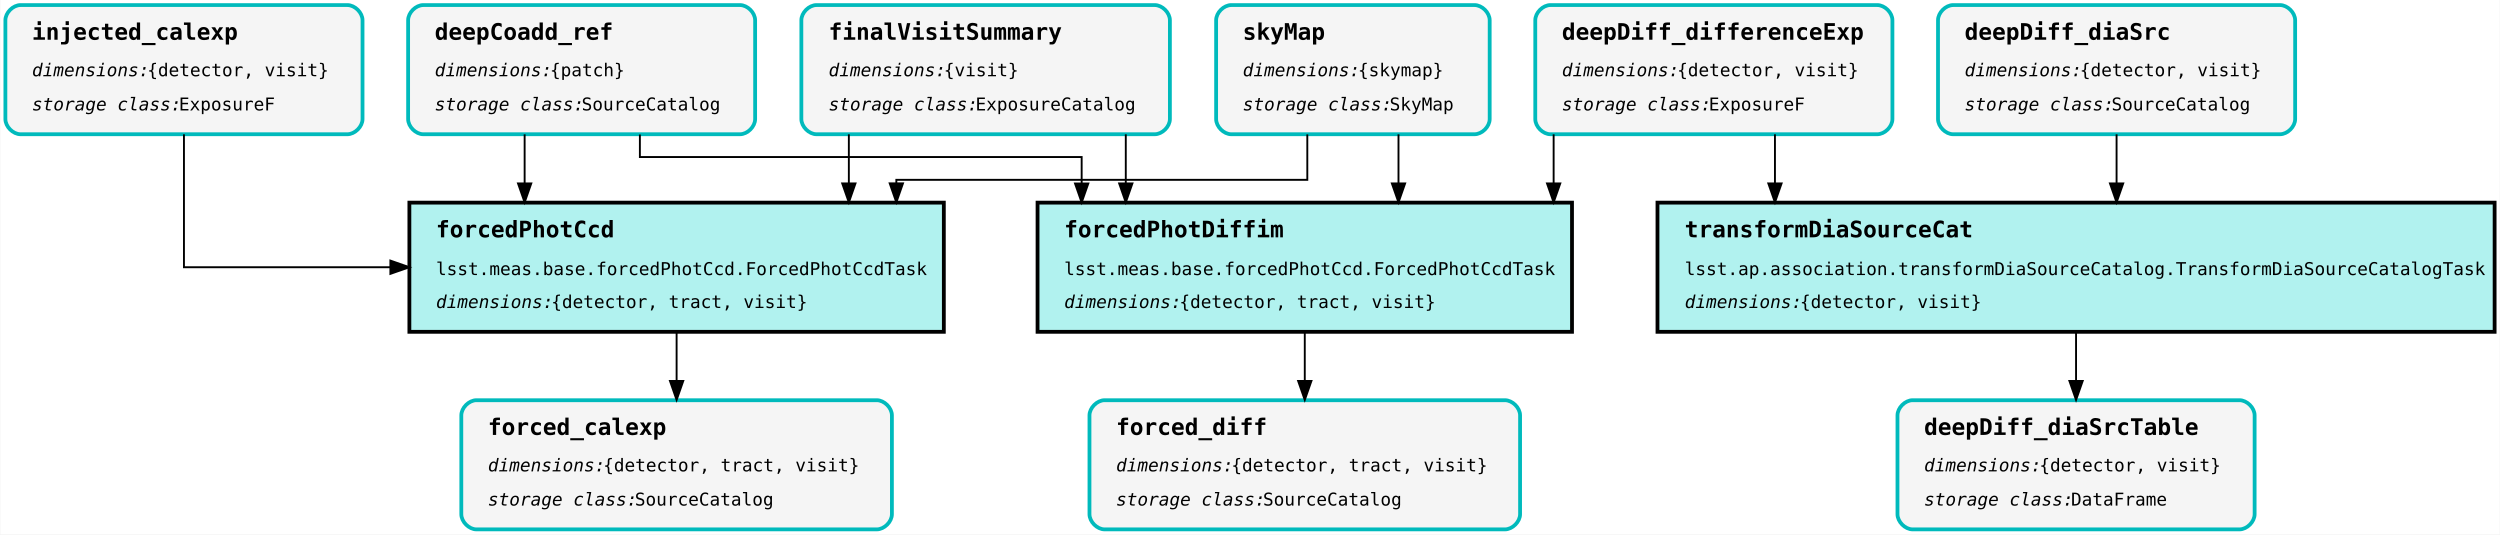
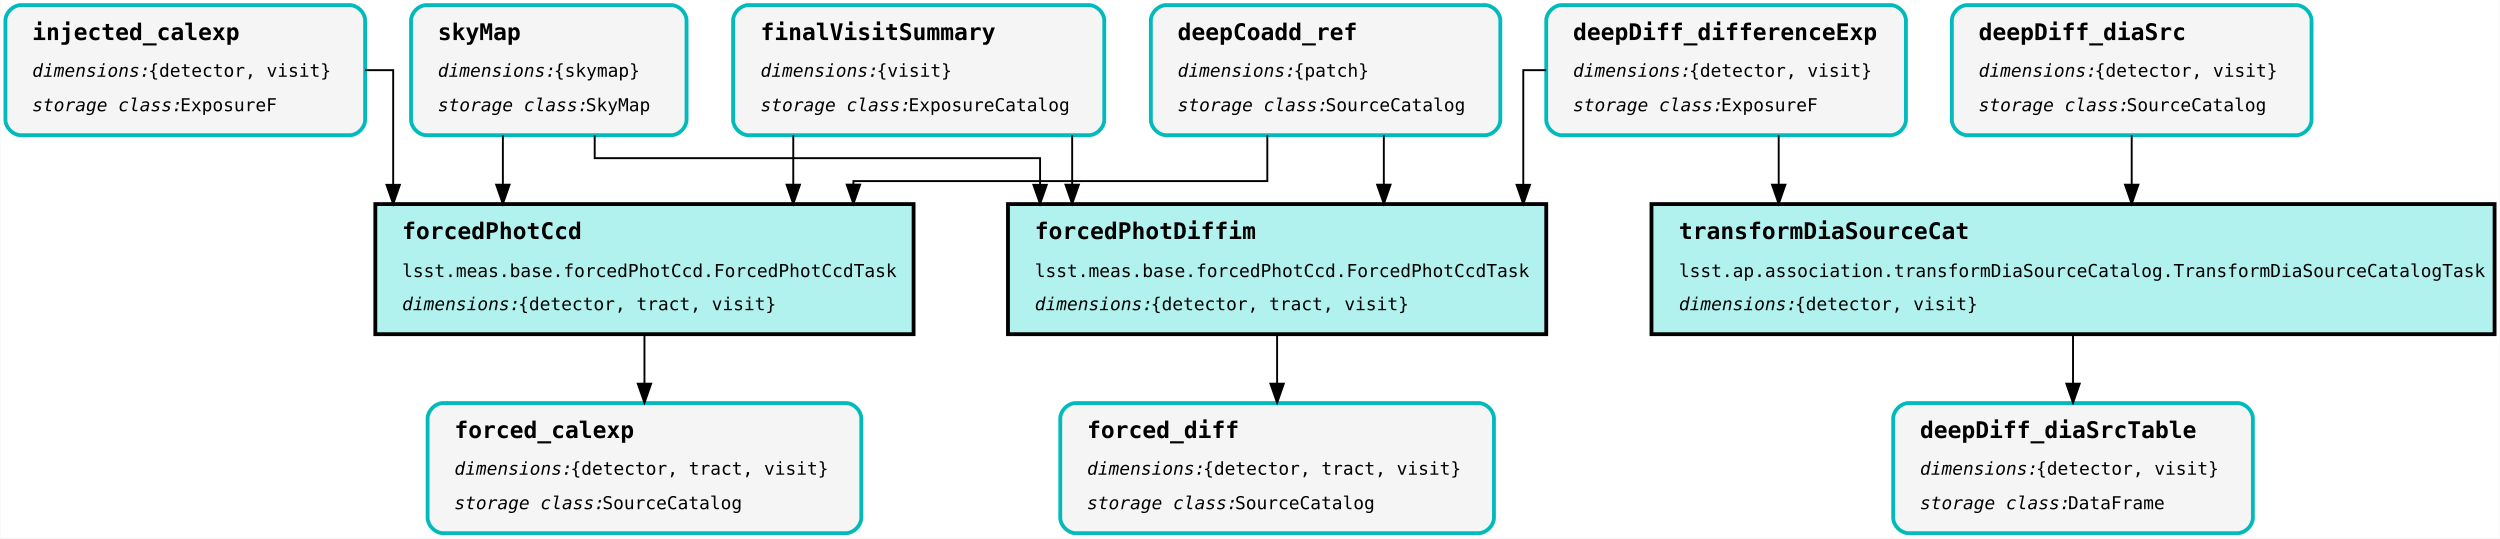
- <svg xmlns="http://www.w3.org/2000/svg" width="1974pt" height="422pt" viewBox="0.00 0.00 1973.50 422.00">
+ <svg xmlns="http://www.w3.org/2000/svg" width="1960pt" height="422pt" viewBox="0.00 0.00 1959.50 422.00">
  <g id="graph0" class="graph" transform="scale(1 1) rotate(0) translate(4 418)">
-     <polygon fill="white" stroke="transparent" points="-4,4 -4,-418 1969.5,-418 1969.5,4 -4,4" />
+     <polygon fill="white" stroke="transparent" points="-4,4 -4,-418 1955.5,-418 1955.5,4 -4,4" />
    <g id="node1" class="node">
-       <polygon fill="#b1f2ef" stroke="black" stroke-width="3" points="741,-258 319,-258 319,-156 741,-156 741,-258" />
-       <text text-anchor="start" x="340" y="-230.6" font-family="Monospace" font-weight="bold" font-size="18.00">forcedPhotCcd</text>
-       <text text-anchor="start" x="340" y="-200.8" font-family="Monospace" font-size="14.00">lsst.meas.base.forcedPhotCcd.ForcedPhotCcdTask</text>
-       <text text-anchor="start" x="340" y="-174.8" font-family="Monospace" font-style="italic" font-size="14.00">dimensions:</text>
-       <text text-anchor="start" x="431" y="-174.8" font-family="Monospace" font-size="14.00"> {detector, tract, visit}</text>
+       <polygon fill="#b1f2ef" stroke="black" stroke-width="3" points="712,-258 290,-258 290,-156 712,-156 712,-258" />
+       <text text-anchor="start" x="311" y="-230.6" font-family="Monospace" font-weight="bold" font-size="18.00">forcedPhotCcd</text>
+       <text text-anchor="start" x="311" y="-200.8" font-family="Monospace" font-size="14.00">lsst.meas.base.forcedPhotCcd.ForcedPhotCcdTask</text>
+       <text text-anchor="start" x="311" y="-174.8" font-family="Monospace" font-style="italic" font-size="14.00">dimensions:</text>
+       <text text-anchor="start" x="402" y="-174.8" font-family="Monospace" font-size="14.00"> {detector, tract, visit}</text>
    </g>
    <g id="node6" class="node">
-       <path fill="#f5f5f5" stroke="#00babc" stroke-width="3" d="M688,-102C688,-102 372,-102 372,-102 366,-102 360,-96 360,-90 360,-90 360,-12 360,-12 360,-6 366,0 372,0 372,0 688,0 688,0 694,0 700,-6 700,-12 700,-12 700,-90 700,-90 700,-96 694,-102 688,-102" />
-       <text text-anchor="start" x="381" y="-74.6" font-family="Monospace" font-weight="bold" font-size="18.00">forced_calexp</text>
-       <text text-anchor="start" x="381" y="-45.8" font-family="Monospace" font-style="italic" font-size="14.00">dimensions:</text>
-       <text text-anchor="start" x="472" y="-45.8" font-family="Monospace" font-size="14.00"> {detector, tract, visit}</text>
-       <text text-anchor="start" x="381" y="-18.8" font-family="Monospace" font-style="italic" font-size="14.00">storage class:</text>
-       <text text-anchor="start" x="497" y="-18.8" font-family="Monospace" font-size="14.00"> SourceCatalog</text>
+       <path fill="#f5f5f5" stroke="#00babc" stroke-width="3" d="M659,-102C659,-102 343,-102 343,-102 337,-102 331,-96 331,-90 331,-90 331,-12 331,-12 331,-6 337,0 343,0 343,0 659,0 659,0 665,0 671,-6 671,-12 671,-12 671,-90 671,-90 671,-96 665,-102 659,-102" />
+       <text text-anchor="start" x="352" y="-74.6" font-family="Monospace" font-weight="bold" font-size="18.00">forced_calexp</text>
+       <text text-anchor="start" x="352" y="-45.8" font-family="Monospace" font-style="italic" font-size="14.00">dimensions:</text>
+       <text text-anchor="start" x="443" y="-45.8" font-family="Monospace" font-size="14.00"> {detector, tract, visit}</text>
+       <text text-anchor="start" x="352" y="-18.8" font-family="Monospace" font-style="italic" font-size="14.00">storage class:</text>
+       <text text-anchor="start" x="468" y="-18.8" font-family="Monospace" font-size="14.00"> SourceCatalog</text>
    </g>
    <g id="edge1" class="edge">
-       <path fill="none" stroke="black" stroke-width="1.5" d="M530,-155.92C530,-155.92 530,-117.19 530,-117.19" />
-       <polygon fill="black" stroke="black" stroke-width="1.5" points="535.25,-117.19 530,-102.19 524.75,-117.2 535.25,-117.19" />
+       <path fill="none" stroke="black" stroke-width="1.5" d="M501,-155.92C501,-155.92 501,-117.19 501,-117.19" />
+       <polygon fill="black" stroke="black" stroke-width="1.5" points="506.25,-117.19 501,-102.19 495.75,-117.2 506.25,-117.19" />
    </g>
    <g id="node2" class="node">
-       <path fill="#f5f5f5" stroke="#00babc" stroke-width="3" d="M580,-414C580,-414 330,-414 330,-414 324,-414 318,-408 318,-402 318,-402 318,-324 318,-324 318,-318 324,-312 330,-312 330,-312 580,-312 580,-312 586,-312 592,-318 592,-324 592,-324 592,-402 592,-402 592,-408 586,-414 580,-414" />
-       <text text-anchor="start" x="339" y="-386.6" font-family="Monospace" font-weight="bold" font-size="18.00">deepCoadd_ref</text>
+       <path fill="#f5f5f5" stroke="#00babc" stroke-width="3" d="M522,-414C522,-414 330,-414 330,-414 324,-414 318,-408 318,-402 318,-402 318,-324 318,-324 318,-318 324,-312 330,-312 330,-312 522,-312 522,-312 528,-312 534,-318 534,-324 534,-324 534,-402 534,-402 534,-408 528,-414 522,-414" />
+       <text text-anchor="start" x="339" y="-386.6" font-family="Monospace" font-weight="bold" font-size="18.00">skyMap</text>
      <text text-anchor="start" x="339" y="-357.8" font-family="Monospace" font-style="italic" font-size="14.00">dimensions:</text>
-       <text text-anchor="start" x="430" y="-357.8" font-family="Monospace" font-size="14.00"> {patch}</text>
+       <text text-anchor="start" x="430" y="-357.8" font-family="Monospace" font-size="14.00"> {skymap}</text>
      <text text-anchor="start" x="339" y="-330.8" font-family="Monospace" font-style="italic" font-size="14.00">storage class:</text>
-       <text text-anchor="start" x="455" y="-330.8" font-family="Monospace" font-size="14.00"> SourceCatalog</text>
+       <text text-anchor="start" x="455" y="-330.8" font-family="Monospace" font-size="14.00"> SkyMap</text>
    </g>
    <g id="edge2" class="edge">
-       <path fill="none" stroke="black" stroke-width="1.5" d="M410,-311.92C410,-311.92 410,-273.19 410,-273.19" />
-       <polygon fill="black" stroke="black" stroke-width="1.5" points="415.25,-273.19 410,-258.19 404.75,-273.2 415.25,-273.19" />
+       <path fill="none" stroke="black" stroke-width="1.5" d="M390,-311.92C390,-311.92 390,-273.19 390,-273.19" />
+       <polygon fill="black" stroke="black" stroke-width="1.5" points="395.25,-273.19 390,-258.19 384.75,-273.2 395.25,-273.19" />
    </g>
    <g id="node11" class="node">
-       <polygon fill="#b1f2ef" stroke="black" stroke-width="3" points="1237,-258 815,-258 815,-156 1237,-156 1237,-258" />
-       <text text-anchor="start" x="836" y="-230.6" font-family="Monospace" font-weight="bold" font-size="18.00">forcedPhotDiffim</text>
-       <text text-anchor="start" x="836" y="-200.8" font-family="Monospace" font-size="14.00">lsst.meas.base.forcedPhotCcd.ForcedPhotCcdTask</text>
-       <text text-anchor="start" x="836" y="-174.8" font-family="Monospace" font-style="italic" font-size="14.00">dimensions:</text>
-       <text text-anchor="start" x="927" y="-174.8" font-family="Monospace" font-size="14.00"> {detector, tract, visit}</text>
+       <polygon fill="#b1f2ef" stroke="black" stroke-width="3" points="1208,-258 786,-258 786,-156 1208,-156 1208,-258" />
+       <text text-anchor="start" x="807" y="-230.6" font-family="Monospace" font-weight="bold" font-size="18.00">forcedPhotDiffim</text>
+       <text text-anchor="start" x="807" y="-200.8" font-family="Monospace" font-size="14.00">lsst.meas.base.forcedPhotCcd.ForcedPhotCcdTask</text>
+       <text text-anchor="start" x="807" y="-174.8" font-family="Monospace" font-style="italic" font-size="14.00">dimensions:</text>
+       <text text-anchor="start" x="898" y="-174.8" font-family="Monospace" font-size="14.00"> {detector, tract, visit}</text>
    </g>
    <g id="edge3" class="edge">
-       <path fill="none" stroke="black" stroke-width="1.5" d="M501,-311.77C501,-301.61 501,-294 501,-294 501,-294 849.83,-294 849.83,-294 849.83,-294 849.83,-273.11 849.83,-273.11" />
-       <polygon fill="black" stroke="black" stroke-width="1.5" points="855.08,-273.11 849.83,-258.11 844.58,-273.11 855.08,-273.11" />
+       <path fill="none" stroke="black" stroke-width="1.5" d="M462,-311.77C462,-301.61 462,-294 462,-294 462,-294 811.17,-294 811.17,-294 811.17,-294 811.17,-273.11 811.17,-273.11" />
+       <polygon fill="black" stroke="black" stroke-width="1.5" points="816.42,-273.11 811.17,-258.11 805.92,-273.11 816.42,-273.11" />
    </g>
    <g id="node3" class="node">
-       <path fill="#f5f5f5" stroke="#00babc" stroke-width="3" d="M907.5,-414C907.5,-414 640.5,-414 640.5,-414 634.5,-414 628.5,-408 628.5,-402 628.5,-402 628.5,-324 628.5,-324 628.5,-318 634.5,-312 640.5,-312 640.5,-312 907.5,-312 907.5,-312 913.5,-312 919.5,-318 919.5,-324 919.5,-324 919.5,-402 919.5,-402 919.5,-408 913.5,-414 907.5,-414" />
-       <text text-anchor="start" x="650" y="-386.6" font-family="Monospace" font-weight="bold" font-size="18.00">finalVisitSummary</text>
-       <text text-anchor="start" x="650" y="-357.8" font-family="Monospace" font-style="italic" font-size="14.00">dimensions:</text>
-       <text text-anchor="start" x="741" y="-357.8" font-family="Monospace" font-size="14.00"> {visit}</text>
-       <text text-anchor="start" x="650" y="-330.8" font-family="Monospace" font-style="italic" font-size="14.00">storage class:</text>
-       <text text-anchor="start" x="766" y="-330.8" font-family="Monospace" font-size="14.00"> ExposureCatalog</text>
-     </g>
-     <g id="edge4" class="edge">
-       <path fill="none" stroke="black" stroke-width="1.5" d="M666,-311.92C666,-311.92 666,-273.19 666,-273.19" />
-       <polygon fill="black" stroke="black" stroke-width="1.5" points="671.25,-273.19 666,-258.19 660.75,-273.2 671.25,-273.19" />
-     </g>
-     <g id="edge5" class="edge">
-       <path fill="none" stroke="black" stroke-width="1.5" d="M884.67,-311.92C884.67,-311.92 884.67,-273.19 884.67,-273.19" />
-       <polygon fill="black" stroke="black" stroke-width="1.5" points="889.92,-273.19 884.67,-258.19 879.42,-273.2 889.92,-273.19" />
-     </g>
-     <g id="node4" class="node">
      <path fill="#f5f5f5" stroke="#00babc" stroke-width="3" d="M270,-414C270,-414 12,-414 12,-414 6,-414 0,-408 0,-402 0,-402 0,-324 0,-324 0,-318 6,-312 12,-312 12,-312 270,-312 270,-312 276,-312 282,-318 282,-324 282,-324 282,-402 282,-402 282,-408 276,-414 270,-414" />
      <text text-anchor="start" x="21" y="-386.6" font-family="Monospace" font-weight="bold" font-size="18.00">injected_calexp</text>
      <text text-anchor="start" x="21" y="-357.8" font-family="Monospace" font-style="italic" font-size="14.00">dimensions:</text>
      <text text-anchor="start" x="112" y="-357.8" font-family="Monospace" font-size="14.00"> {detector, visit}</text>
      <text text-anchor="start" x="21" y="-330.8" font-family="Monospace" font-style="italic" font-size="14.00">storage class:</text>
      <text text-anchor="start" x="137" y="-330.8" font-family="Monospace" font-size="14.00"> ExposureF</text>
    </g>
+     <g id="edge4" class="edge">
+       <path fill="none" stroke="black" stroke-width="1.5" d="M282.02,-363C295.34,-363 304,-363 304,-363 304,-363 304,-273.08 304,-273.08" />
+       <polygon fill="black" stroke="black" stroke-width="1.5" points="309.25,-273.08 304,-258.08 298.75,-273.08 309.25,-273.08" />
+     </g>
+     <g id="node4" class="node">
+       <path fill="#f5f5f5" stroke="#00babc" stroke-width="3" d="M849.5,-414C849.5,-414 582.5,-414 582.5,-414 576.5,-414 570.5,-408 570.5,-402 570.5,-402 570.5,-324 570.5,-324 570.5,-318 576.5,-312 582.5,-312 582.5,-312 849.5,-312 849.5,-312 855.5,-312 861.5,-318 861.5,-324 861.5,-324 861.5,-402 861.5,-402 861.5,-408 855.5,-414 849.5,-414" />
+       <text text-anchor="start" x="592" y="-386.6" font-family="Monospace" font-weight="bold" font-size="18.00">finalVisitSummary</text>
+       <text text-anchor="start" x="592" y="-357.8" font-family="Monospace" font-style="italic" font-size="14.00">dimensions:</text>
+       <text text-anchor="start" x="683" y="-357.8" font-family="Monospace" font-size="14.00"> {visit}</text>
+       <text text-anchor="start" x="592" y="-330.8" font-family="Monospace" font-style="italic" font-size="14.00">storage class:</text>
+       <text text-anchor="start" x="708" y="-330.8" font-family="Monospace" font-size="14.00"> ExposureCatalog</text>
+     </g>
+     <g id="edge5" class="edge">
+       <path fill="none" stroke="black" stroke-width="1.5" d="M617.67,-311.92C617.67,-311.92 617.67,-273.19 617.67,-273.19" />
+       <polygon fill="black" stroke="black" stroke-width="1.5" points="622.92,-273.19 617.67,-258.19 612.42,-273.2 622.92,-273.19" />
+     </g>
    <g id="edge6" class="edge">
-       <path fill="none" stroke="black" stroke-width="1.5" d="M141,-311.92C141,-266.42 141,-207 141,-207 141,-207 303.99,-207 303.99,-207" />
-       <polygon fill="black" stroke="black" stroke-width="1.5" points="303.99,-212.25 318.99,-207 303.99,-201.75 303.99,-212.25" />
+       <path fill="none" stroke="black" stroke-width="1.5" d="M836.33,-311.92C836.33,-311.92 836.33,-273.19 836.33,-273.19" />
+       <polygon fill="black" stroke="black" stroke-width="1.5" points="841.58,-273.19 836.33,-258.19 831.08,-273.2 841.58,-273.19" />
    </g>
    <g id="node5" class="node">
-       <path fill="#f5f5f5" stroke="#00babc" stroke-width="3" d="M1160,-414C1160,-414 968,-414 968,-414 962,-414 956,-408 956,-402 956,-402 956,-324 956,-324 956,-318 962,-312 968,-312 968,-312 1160,-312 1160,-312 1166,-312 1172,-318 1172,-324 1172,-324 1172,-402 1172,-402 1172,-408 1166,-414 1160,-414" />
-       <text text-anchor="start" x="977" y="-386.6" font-family="Monospace" font-weight="bold" font-size="18.00">skyMap</text>
-       <text text-anchor="start" x="977" y="-357.8" font-family="Monospace" font-style="italic" font-size="14.00">dimensions:</text>
-       <text text-anchor="start" x="1068" y="-357.8" font-family="Monospace" font-size="14.00"> {skymap}</text>
-       <text text-anchor="start" x="977" y="-330.8" font-family="Monospace" font-style="italic" font-size="14.00">storage class:</text>
-       <text text-anchor="start" x="1093" y="-330.8" font-family="Monospace" font-size="14.00"> SkyMap</text>
+       <path fill="#f5f5f5" stroke="#00babc" stroke-width="3" d="M1160,-414C1160,-414 910,-414 910,-414 904,-414 898,-408 898,-402 898,-402 898,-324 898,-324 898,-318 904,-312 910,-312 910,-312 1160,-312 1160,-312 1166,-312 1172,-318 1172,-324 1172,-324 1172,-402 1172,-402 1172,-408 1166,-414 1160,-414" />
+       <text text-anchor="start" x="919" y="-386.6" font-family="Monospace" font-weight="bold" font-size="18.00">deepCoadd_ref</text>
+       <text text-anchor="start" x="919" y="-357.8" font-family="Monospace" font-style="italic" font-size="14.00">dimensions:</text>
+       <text text-anchor="start" x="1010" y="-357.8" font-family="Monospace" font-size="14.00"> {patch}</text>
+       <text text-anchor="start" x="919" y="-330.8" font-family="Monospace" font-style="italic" font-size="14.00">storage class:</text>
+       <text text-anchor="start" x="1035" y="-330.8" font-family="Monospace" font-size="14.00"> SourceCatalog</text>
    </g>
    <g id="edge7" class="edge">
-       <path fill="none" stroke="black" stroke-width="1.5" d="M1028,-311.89C1028,-292.95 1028,-276 1028,-276 1028,-276 703.5,-276 703.5,-276 703.5,-276 703.5,-273.23 703.5,-273.23" />
-       <polygon fill="black" stroke="black" stroke-width="1.5" points="708.75,-273.23 703.5,-258.23 698.25,-273.23 708.75,-273.23" />
+       <path fill="none" stroke="black" stroke-width="1.5" d="M989.33,-311.89C989.33,-292.95 989.33,-276 989.33,-276 989.33,-276 664.83,-276 664.83,-276 664.83,-276 664.83,-273.23 664.83,-273.23" />
+       <polygon fill="black" stroke="black" stroke-width="1.5" points="670.08,-273.23 664.83,-258.23 659.58,-273.23 670.08,-273.23" />
    </g>
    <g id="edge8" class="edge">
-       <path fill="none" stroke="black" stroke-width="1.5" d="M1100,-311.92C1100,-311.92 1100,-273.19 1100,-273.19" />
-       <polygon fill="black" stroke="black" stroke-width="1.5" points="1105.25,-273.19 1100,-258.19 1094.75,-273.2 1105.25,-273.19" />
+       <path fill="none" stroke="black" stroke-width="1.5" d="M1080.67,-311.92C1080.67,-311.92 1080.67,-273.19 1080.67,-273.19" />
+       <polygon fill="black" stroke="black" stroke-width="1.5" points="1085.92,-273.19 1080.67,-258.19 1075.42,-273.2 1085.92,-273.19" />
    </g>
    <g id="node7" class="node">
-       <polygon fill="#b1f2ef" stroke="black" stroke-width="3" points="1965.5,-258 1304.5,-258 1304.5,-156 1965.5,-156 1965.5,-258" />
-       <text text-anchor="start" x="1326" y="-230.6" font-family="Monospace" font-weight="bold" font-size="18.00">transformDiaSourceCat</text>
-       <text text-anchor="start" x="1326" y="-200.8" font-family="Monospace" font-size="14.00">lsst.ap.association.transformDiaSourceCatalog.TransformDiaSourceCatalogTask</text>
-       <text text-anchor="start" x="1326" y="-174.8" font-family="Monospace" font-style="italic" font-size="14.00">dimensions:</text>
-       <text text-anchor="start" x="1417" y="-174.8" font-family="Monospace" font-size="14.00"> {detector, visit}</text>
+       <polygon fill="#b1f2ef" stroke="black" stroke-width="3" points="1951.5,-258 1290.5,-258 1290.5,-156 1951.5,-156 1951.5,-258" />
+       <text text-anchor="start" x="1312" y="-230.6" font-family="Monospace" font-weight="bold" font-size="18.00">transformDiaSourceCat</text>
+       <text text-anchor="start" x="1312" y="-200.8" font-family="Monospace" font-size="14.00">lsst.ap.association.transformDiaSourceCatalog.TransformDiaSourceCatalogTask</text>
+       <text text-anchor="start" x="1312" y="-174.8" font-family="Monospace" font-style="italic" font-size="14.00">dimensions:</text>
+       <text text-anchor="start" x="1403" y="-174.8" font-family="Monospace" font-size="14.00"> {detector, visit}</text>
    </g>
    <g id="node10" class="node">
-       <path fill="#f5f5f5" stroke="#00babc" stroke-width="3" d="M1764,-102C1764,-102 1506,-102 1506,-102 1500,-102 1494,-96 1494,-90 1494,-90 1494,-12 1494,-12 1494,-6 1500,0 1506,0 1506,0 1764,0 1764,0 1770,0 1776,-6 1776,-12 1776,-12 1776,-90 1776,-90 1776,-96 1770,-102 1764,-102" />
-       <text text-anchor="start" x="1515" y="-74.6" font-family="Monospace" font-weight="bold" font-size="18.00">deepDiff_diaSrcTable</text>
-       <text text-anchor="start" x="1515" y="-45.8" font-family="Monospace" font-style="italic" font-size="14.00">dimensions:</text>
-       <text text-anchor="start" x="1606" y="-45.8" font-family="Monospace" font-size="14.00"> {detector, visit}</text>
-       <text text-anchor="start" x="1515" y="-18.8" font-family="Monospace" font-style="italic" font-size="14.00">storage class:</text>
-       <text text-anchor="start" x="1631" y="-18.8" font-family="Monospace" font-size="14.00"> DataFrame</text>
+       <path fill="#f5f5f5" stroke="#00babc" stroke-width="3" d="M1750,-102C1750,-102 1492,-102 1492,-102 1486,-102 1480,-96 1480,-90 1480,-90 1480,-12 1480,-12 1480,-6 1486,0 1492,0 1492,0 1750,0 1750,0 1756,0 1762,-6 1762,-12 1762,-12 1762,-90 1762,-90 1762,-96 1756,-102 1750,-102" />
+       <text text-anchor="start" x="1501" y="-74.6" font-family="Monospace" font-weight="bold" font-size="18.00">deepDiff_diaSrcTable</text>
+       <text text-anchor="start" x="1501" y="-45.8" font-family="Monospace" font-style="italic" font-size="14.00">dimensions:</text>
+       <text text-anchor="start" x="1592" y="-45.8" font-family="Monospace" font-size="14.00"> {detector, visit}</text>
+       <text text-anchor="start" x="1501" y="-18.8" font-family="Monospace" font-style="italic" font-size="14.00">storage class:</text>
+       <text text-anchor="start" x="1617" y="-18.8" font-family="Monospace" font-size="14.00"> DataFrame</text>
    </g>
    <g id="edge9" class="edge">
-       <path fill="none" stroke="black" stroke-width="1.5" d="M1635,-155.92C1635,-155.92 1635,-117.19 1635,-117.19" />
-       <polygon fill="black" stroke="black" stroke-width="1.5" points="1640.25,-117.19 1635,-102.19 1629.75,-117.2 1640.25,-117.19" />
+       <path fill="none" stroke="black" stroke-width="1.5" d="M1621,-155.92C1621,-155.92 1621,-117.19 1621,-117.19" />
+       <polygon fill="black" stroke="black" stroke-width="1.5" points="1626.25,-117.19 1621,-102.19 1615.75,-117.2 1626.25,-117.19" />
    </g>
    <g id="node8" class="node">
      <path fill="#f5f5f5" stroke="#00babc" stroke-width="3" d="M1478,-414C1478,-414 1220,-414 1220,-414 1214,-414 1208,-408 1208,-402 1208,-402 1208,-324 1208,-324 1208,-318 1214,-312 1220,-312 1220,-312 1478,-312 1478,-312 1484,-312 1490,-318 1490,-324 1490,-324 1490,-402 1490,-402 1490,-408 1484,-414 1478,-414" />
      <text text-anchor="start" x="1229" y="-386.6" font-family="Monospace" font-weight="bold" font-size="18.00">deepDiff_differenceExp</text>
      <text text-anchor="start" x="1229" y="-357.8" font-family="Monospace" font-style="italic" font-size="14.00">dimensions:</text>
      <text text-anchor="start" x="1320" y="-357.8" font-family="Monospace" font-size="14.00"> {detector, visit}</text>
      <text text-anchor="start" x="1229" y="-330.8" font-family="Monospace" font-style="italic" font-size="14.00">storage class:</text>
      <text text-anchor="start" x="1345" y="-330.8" font-family="Monospace" font-size="14.00"> ExposureF</text>
    </g>
    <g id="edge10" class="edge">
-       <path fill="none" stroke="black" stroke-width="1.5" d="M1397.25,-311.92C1397.25,-311.92 1397.25,-273.19 1397.25,-273.19" />
-       <polygon fill="black" stroke="black" stroke-width="1.5" points="1402.5,-273.19 1397.25,-258.19 1392,-273.2 1402.5,-273.19" />
+       <path fill="none" stroke="black" stroke-width="1.5" d="M1390.25,-311.92C1390.25,-311.92 1390.25,-273.19 1390.25,-273.19" />
+       <polygon fill="black" stroke="black" stroke-width="1.5" points="1395.5,-273.19 1390.25,-258.19 1385,-273.2 1395.5,-273.19" />
    </g>
    <g id="edge11" class="edge">
-       <path fill="none" stroke="black" stroke-width="1.5" d="M1222.5,-311.92C1222.5,-311.92 1222.5,-273.19 1222.5,-273.19" />
-       <polygon fill="black" stroke="black" stroke-width="1.5" points="1227.75,-273.19 1222.5,-258.19 1217.25,-273.2 1227.75,-273.19" />
+       <path fill="none" stroke="black" stroke-width="1.5" d="M1207.93,-363C1196.94,-363 1190,-363 1190,-363 1190,-363 1190,-273.08 1190,-273.08" />
+       <polygon fill="black" stroke="black" stroke-width="1.5" points="1195.25,-273.08 1190,-258.08 1184.75,-273.08 1195.25,-273.08" />
    </g>
    <g id="node9" class="node">
      <path fill="#f5f5f5" stroke="#00babc" stroke-width="3" d="M1796,-414C1796,-414 1538,-414 1538,-414 1532,-414 1526,-408 1526,-402 1526,-402 1526,-324 1526,-324 1526,-318 1532,-312 1538,-312 1538,-312 1796,-312 1796,-312 1802,-312 1808,-318 1808,-324 1808,-324 1808,-402 1808,-402 1808,-408 1802,-414 1796,-414" />
      <text text-anchor="start" x="1547" y="-386.6" font-family="Monospace" font-weight="bold" font-size="18.00">deepDiff_diaSrc</text>
      <text text-anchor="start" x="1547" y="-357.8" font-family="Monospace" font-style="italic" font-size="14.00">dimensions:</text>
      <text text-anchor="start" x="1638" y="-357.8" font-family="Monospace" font-size="14.00"> {detector, visit}</text>
      <text text-anchor="start" x="1547" y="-330.8" font-family="Monospace" font-style="italic" font-size="14.00">storage class:</text>
      <text text-anchor="start" x="1663" y="-330.8" font-family="Monospace" font-size="14.00"> SourceCatalog</text>
    </g>
    <g id="edge12" class="edge">
      <path fill="none" stroke="black" stroke-width="1.5" d="M1667,-311.92C1667,-311.92 1667,-273.19 1667,-273.19" />
      <polygon fill="black" stroke="black" stroke-width="1.5" points="1672.25,-273.19 1667,-258.19 1661.75,-273.2 1672.25,-273.19" />
    </g>
    <g id="node12" class="node">
-       <path fill="#f5f5f5" stroke="#00babc" stroke-width="3" d="M1184,-102C1184,-102 868,-102 868,-102 862,-102 856,-96 856,-90 856,-90 856,-12 856,-12 856,-6 862,0 868,0 868,0 1184,0 1184,0 1190,0 1196,-6 1196,-12 1196,-12 1196,-90 1196,-90 1196,-96 1190,-102 1184,-102" />
-       <text text-anchor="start" x="877" y="-74.6" font-family="Monospace" font-weight="bold" font-size="18.00">forced_diff</text>
-       <text text-anchor="start" x="877" y="-45.8" font-family="Monospace" font-style="italic" font-size="14.00">dimensions:</text>
-       <text text-anchor="start" x="968" y="-45.8" font-family="Monospace" font-size="14.00"> {detector, tract, visit}</text>
-       <text text-anchor="start" x="877" y="-18.8" font-family="Monospace" font-style="italic" font-size="14.00">storage class:</text>
-       <text text-anchor="start" x="993" y="-18.8" font-family="Monospace" font-size="14.00"> SourceCatalog</text>
+       <path fill="#f5f5f5" stroke="#00babc" stroke-width="3" d="M1155,-102C1155,-102 839,-102 839,-102 833,-102 827,-96 827,-90 827,-90 827,-12 827,-12 827,-6 833,0 839,0 839,0 1155,0 1155,0 1161,0 1167,-6 1167,-12 1167,-12 1167,-90 1167,-90 1167,-96 1161,-102 1155,-102" />
+       <text text-anchor="start" x="848" y="-74.6" font-family="Monospace" font-weight="bold" font-size="18.00">forced_diff</text>
+       <text text-anchor="start" x="848" y="-45.8" font-family="Monospace" font-style="italic" font-size="14.00">dimensions:</text>
+       <text text-anchor="start" x="939" y="-45.8" font-family="Monospace" font-size="14.00"> {detector, tract, visit}</text>
+       <text text-anchor="start" x="848" y="-18.8" font-family="Monospace" font-style="italic" font-size="14.00">storage class:</text>
+       <text text-anchor="start" x="964" y="-18.8" font-family="Monospace" font-size="14.00"> SourceCatalog</text>
    </g>
    <g id="edge13" class="edge">
-       <path fill="none" stroke="black" stroke-width="1.5" d="M1026,-155.92C1026,-155.92 1026,-117.19 1026,-117.19" />
-       <polygon fill="black" stroke="black" stroke-width="1.5" points="1031.25,-117.19 1026,-102.19 1020.75,-117.2 1031.25,-117.19" />
+       <path fill="none" stroke="black" stroke-width="1.5" d="M997,-155.92C997,-155.92 997,-117.19 997,-117.19" />
+       <polygon fill="black" stroke="black" stroke-width="1.5" points="1002.25,-117.19 997,-102.19 991.75,-117.2 1002.25,-117.19" />
    </g>
  </g>
</svg>
